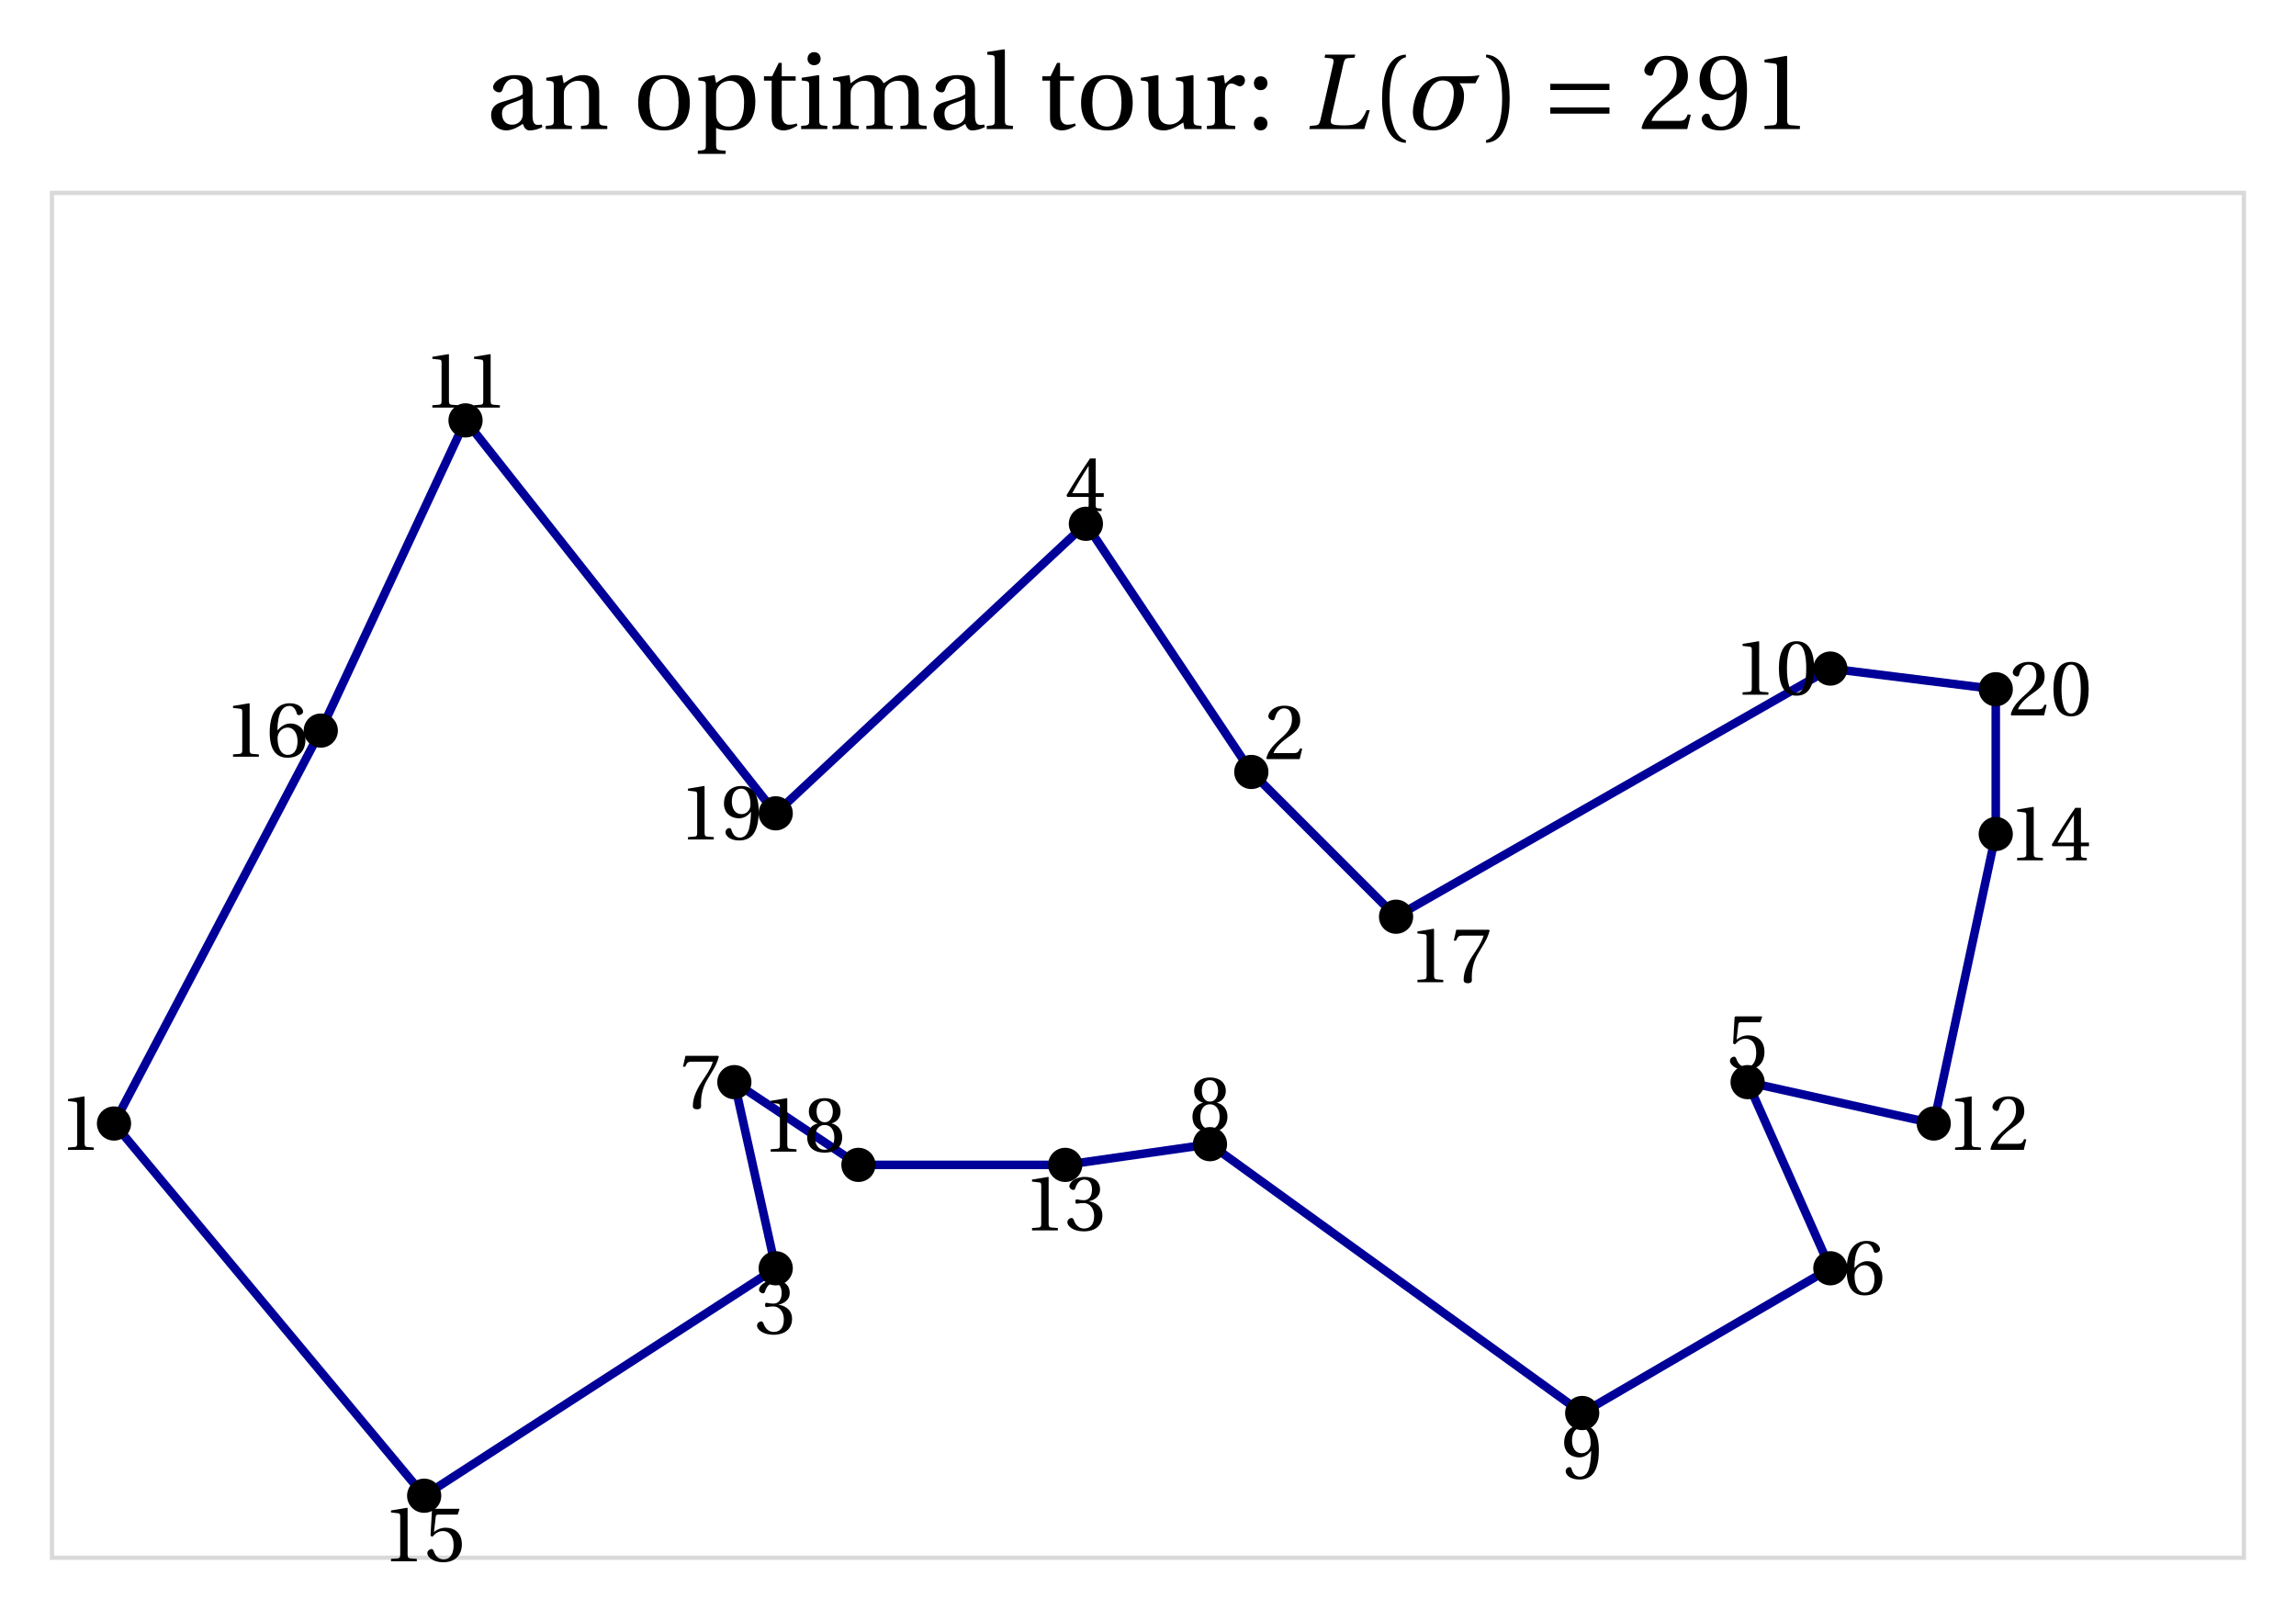
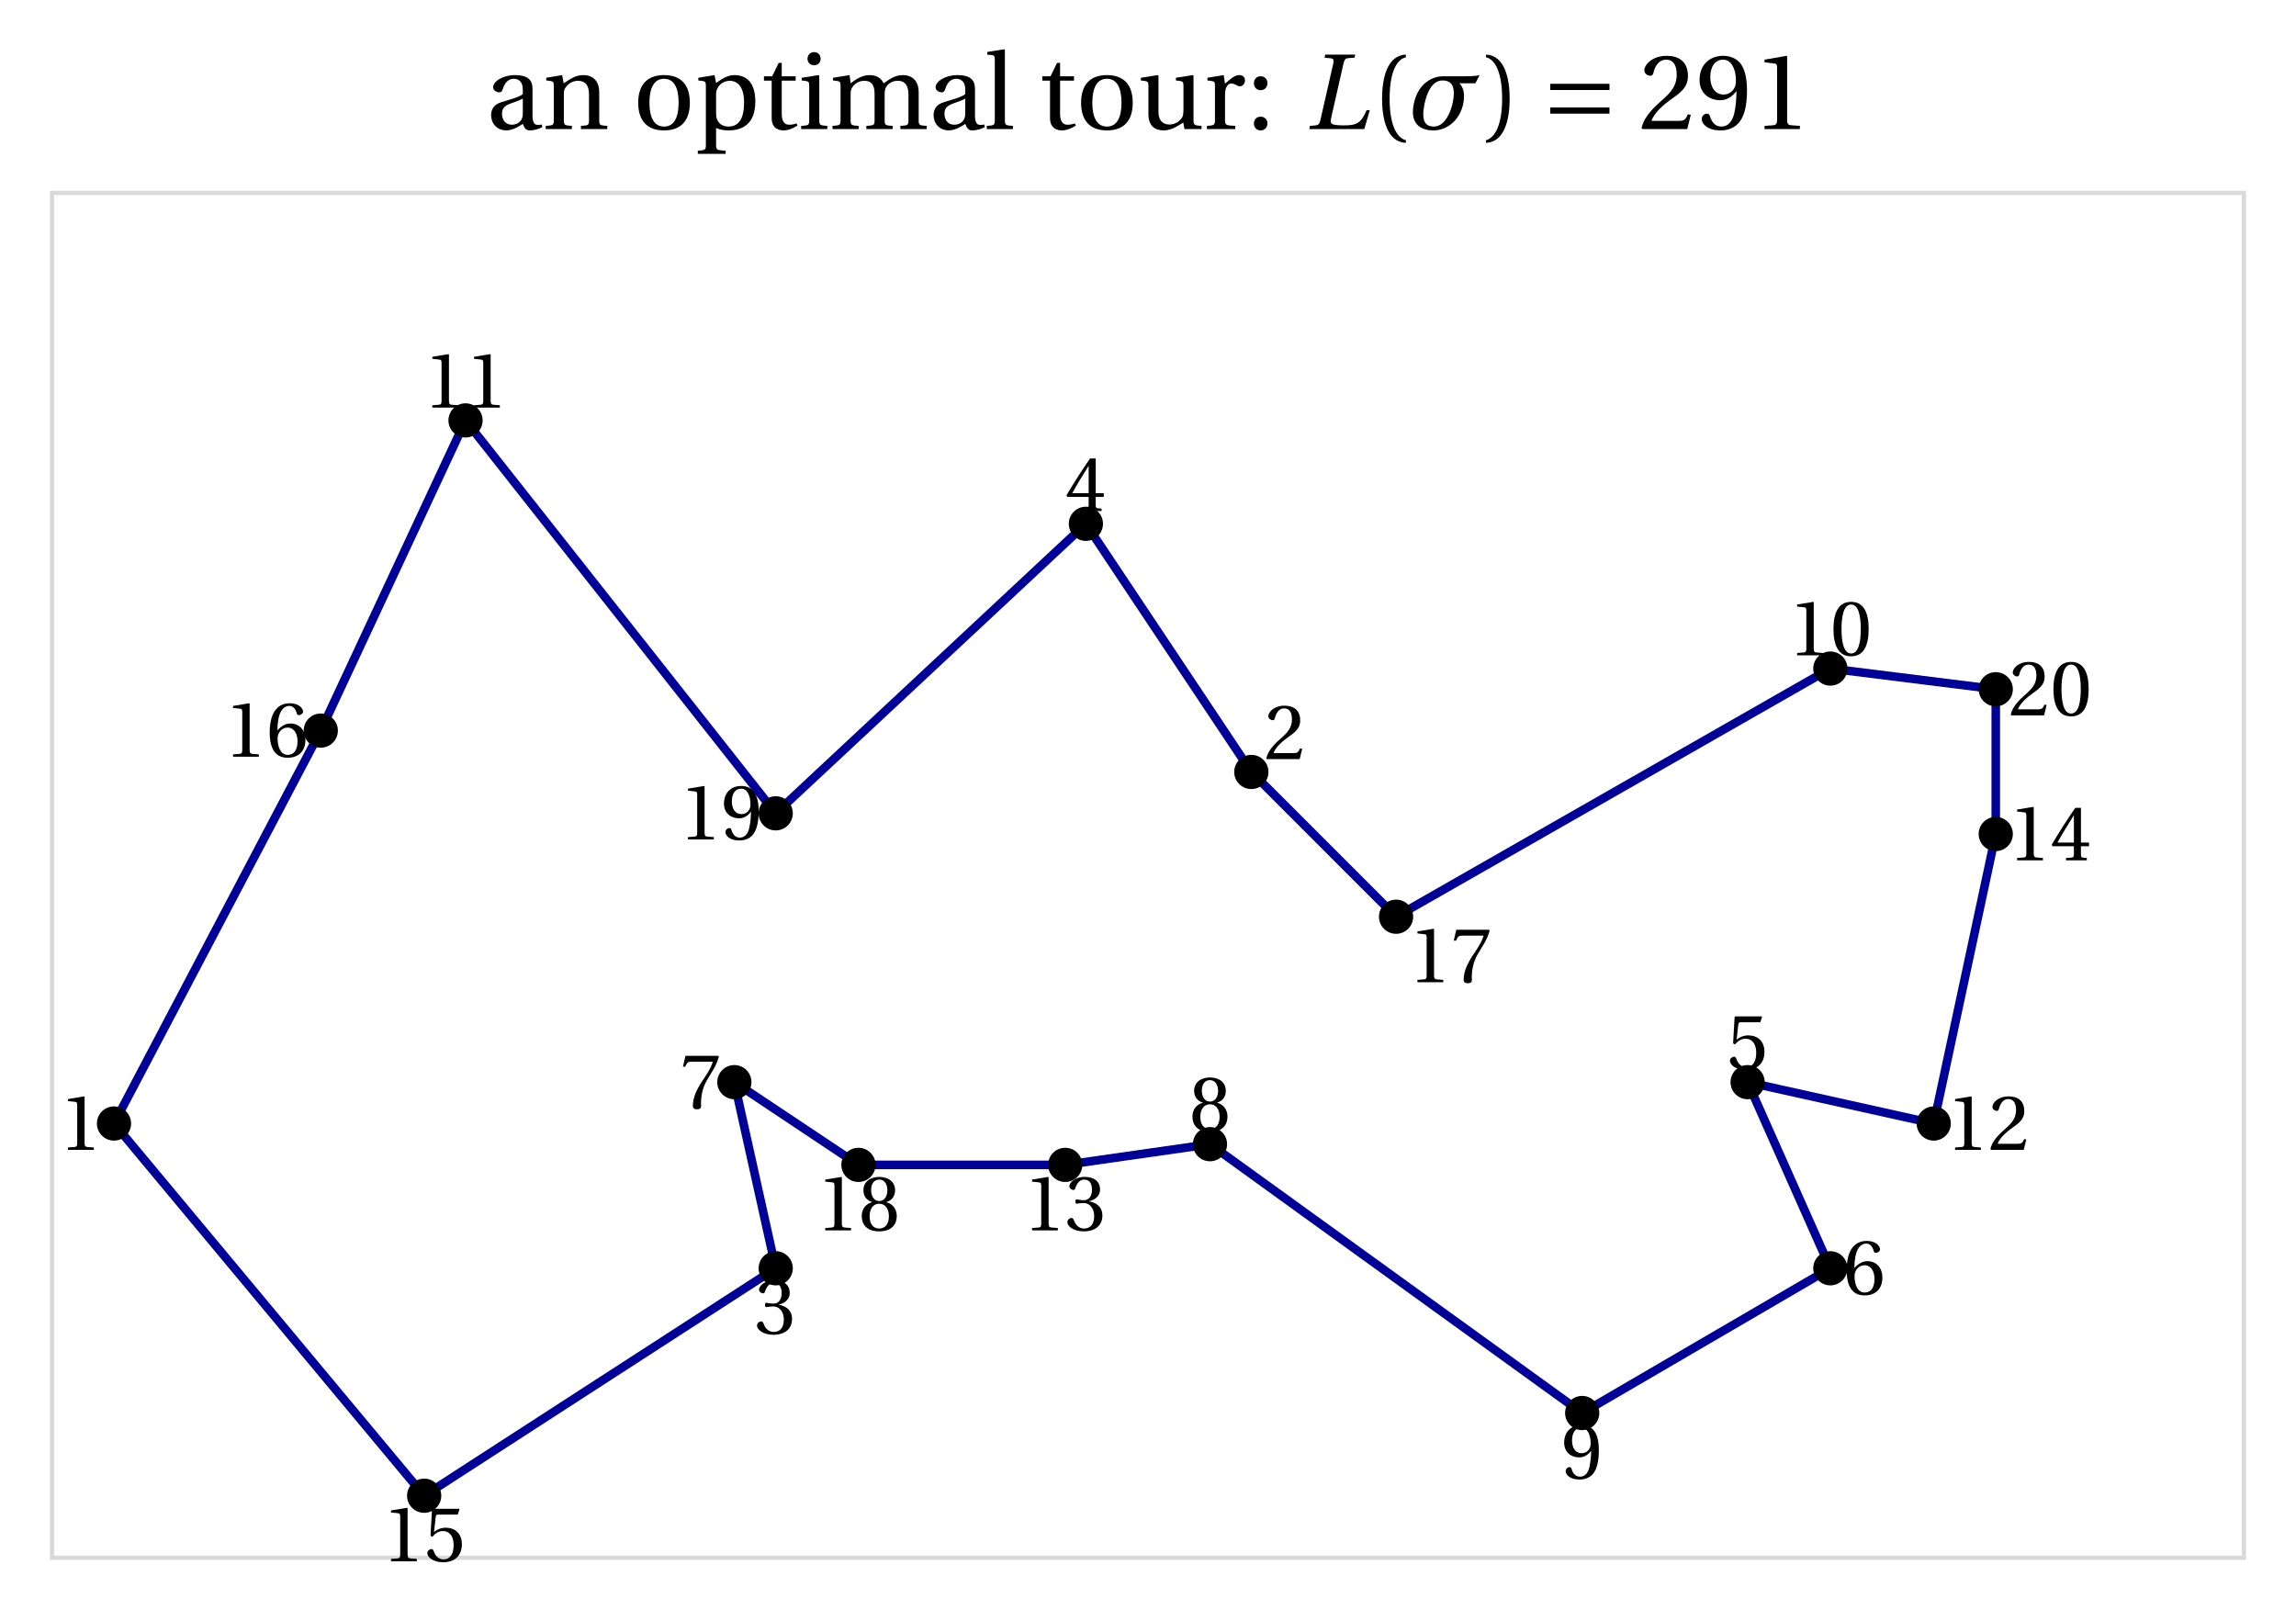
<svg xmlns="http://www.w3.org/2000/svg" xmlns:xlink="http://www.w3.org/1999/xlink" width="214pt" height="150pt" viewBox="0 0 214 150">
  <defs>
    <g>
      <g id="glyph-0-0">
        <path d="M 3.203 0 L 3.203 -0.219 L 2.594 -0.266 C 2.438 -0.281 2.344 -0.344 2.344 -0.625 L 2.344 -4.938 L 2.312 -4.984 L 0.797 -4.734 L 0.797 -4.547 L 1.484 -4.469 C 1.609 -4.453 1.656 -4.391 1.656 -4.172 L 1.656 -0.625 C 1.656 -0.484 1.641 -0.391 1.594 -0.344 C 1.547 -0.297 1.5 -0.266 1.422 -0.266 L 0.797 -0.219 L 0.797 0 Z M 3.203 0 " />
      </g>
      <g id="glyph-0-1">
        <path d="M 3.547 -0.969 L 3.344 -1 C 3.188 -0.609 3.047 -0.562 2.75 -0.562 L 0.875 -0.562 C 1 -0.938 1.422 -1.453 2.109 -1.953 C 2.812 -2.469 3.359 -2.797 3.359 -3.609 C 3.359 -4.625 2.688 -4.984 1.906 -4.984 C 0.906 -4.984 0.391 -4.375 0.391 -4 C 0.391 -3.75 0.672 -3.625 0.797 -3.625 C 0.922 -3.625 0.969 -3.703 1 -3.828 C 1.125 -4.328 1.406 -4.734 1.859 -4.734 C 2.422 -4.734 2.594 -4.25 2.594 -3.719 C 2.594 -2.938 2.188 -2.484 1.547 -1.922 C 0.656 -1.141 0.344 -0.641 0.203 -0.078 L 0.266 0 L 3.312 0 Z M 3.547 -0.969 " />
      </g>
      <g id="glyph-0-2">
        <path d="M 0.953 -2.688 C 0.953 -2.562 0.984 -2.484 1.078 -2.484 C 1.172 -2.484 1.375 -2.547 1.719 -2.547 C 2.344 -2.547 2.703 -1.984 2.703 -1.344 C 2.703 -0.469 2.266 -0.172 1.75 -0.172 C 1.266 -0.172 0.953 -0.531 0.812 -0.953 C 0.766 -1.078 0.688 -1.156 0.594 -1.156 C 0.453 -1.156 0.203 -1.016 0.203 -0.75 C 0.203 -0.438 0.703 0.094 1.734 0.094 C 2.797 0.094 3.469 -0.453 3.469 -1.391 C 3.469 -2.359 2.625 -2.656 2.219 -2.703 L 2.219 -2.719 C 2.609 -2.797 3.25 -3.078 3.25 -3.812 C 3.25 -4.625 2.609 -4.984 1.828 -4.984 C 0.859 -4.984 0.391 -4.422 0.391 -4.109 C 0.391 -3.891 0.641 -3.766 0.75 -3.766 C 0.844 -3.766 0.906 -3.812 0.938 -3.906 C 1.094 -4.406 1.375 -4.734 1.781 -4.734 C 2.359 -4.734 2.5 -4.219 2.5 -3.797 C 2.5 -3.359 2.344 -2.812 1.719 -2.812 C 1.375 -2.812 1.172 -2.891 1.078 -2.891 C 0.984 -2.891 0.953 -2.812 0.953 -2.688 Z M 0.953 -2.688 " />
      </g>
      <g id="glyph-0-3">
        <path d="M 2.203 -1.312 L 2.203 -0.562 C 2.203 -0.312 2.125 -0.266 1.938 -0.25 L 1.469 -0.219 L 1.469 0 L 3.406 0 L 3.406 -0.219 L 3.078 -0.25 C 2.906 -0.266 2.859 -0.312 2.859 -0.562 L 2.859 -1.312 L 3.609 -1.312 L 3.609 -1.656 L 2.859 -1.656 L 2.859 -4.891 L 2.328 -4.891 C 1.641 -3.891 0.812 -2.609 0.141 -1.469 L 0.203 -1.312 Z M 0.672 -1.656 C 1.109 -2.453 1.625 -3.297 2.188 -4.188 L 2.203 -4.188 L 2.203 -1.656 Z M 0.672 -1.656 " />
      </g>
      <g id="glyph-0-4">
        <path d="M 3.125 -4.344 L 3.297 -4.844 L 3.266 -4.891 L 0.812 -4.891 L 0.734 -4.828 L 0.594 -2.375 L 0.766 -2.281 C 1.078 -2.641 1.375 -2.812 1.766 -2.812 C 2.25 -2.812 2.75 -2.469 2.75 -1.5 C 2.75 -0.734 2.453 -0.172 1.812 -0.172 C 1.297 -0.172 1.031 -0.547 0.891 -0.953 C 0.844 -1.062 0.781 -1.141 0.688 -1.141 C 0.531 -1.141 0.297 -0.984 0.297 -0.75 C 0.297 -0.406 0.812 0.094 1.766 0.094 C 2.969 0.094 3.516 -0.641 3.516 -1.578 C 3.516 -2.594 2.875 -3.125 2 -3.125 C 1.594 -3.125 1.172 -2.953 0.938 -2.734 L 0.922 -2.75 L 1.078 -4.125 C 1.109 -4.312 1.156 -4.344 1.297 -4.344 Z M 3.125 -4.344 " />
      </g>
      <g id="glyph-0-5">
        <path d="M 2 0.094 C 3.078 0.094 3.656 -0.578 3.656 -1.562 C 3.656 -2.562 3.016 -3.109 2.25 -3.094 C 1.703 -3.109 1.266 -2.703 1.062 -2.469 L 1.047 -2.469 C 1.062 -4.078 1.516 -4.734 2.172 -4.734 C 2.516 -4.734 2.75 -4.438 2.859 -4.016 C 2.875 -3.938 2.938 -3.875 3.047 -3.875 C 3.203 -3.875 3.438 -4 3.438 -4.203 C 3.438 -4.484 3.078 -4.984 2.203 -4.984 C 1.625 -4.984 1.203 -4.766 0.906 -4.406 C 0.578 -4.031 0.328 -3.328 0.328 -2.266 C 0.328 -0.688 0.891 0.094 2 0.094 Z M 2.016 -2.719 C 2.469 -2.719 2.922 -2.297 2.922 -1.453 C 2.922 -0.688 2.625 -0.172 2.016 -0.172 C 1.375 -0.172 1.062 -0.844 1.062 -1.734 C 1.062 -2.172 1.391 -2.719 2.016 -2.719 Z M 2.016 -2.719 " />
      </g>
      <g id="glyph-0-6">
        <path d="M 0.531 -4.891 L 0.297 -3.875 L 0.5 -3.875 L 0.578 -4.016 C 0.672 -4.234 0.766 -4.344 1.094 -4.344 L 3.078 -4.344 C 3 -4.078 2.859 -3.656 2.266 -2.797 C 1.641 -1.891 1.219 -1.078 1.219 -0.219 C 1.219 0.031 1.391 0.094 1.625 0.094 C 1.828 0.094 1.984 0.016 1.984 -0.188 C 1.938 -1.156 2.141 -1.938 2.531 -2.609 C 3 -3.438 3.391 -3.891 3.641 -4.812 L 3.578 -4.891 Z M 0.531 -4.891 " />
      </g>
      <g id="glyph-0-7">
        <path d="M 1.938 -2.484 C 2.531 -2.484 2.844 -1.984 2.844 -1.312 C 2.844 -0.672 2.562 -0.172 1.938 -0.172 C 1.328 -0.172 1.047 -0.672 1.047 -1.312 C 1.047 -1.984 1.359 -2.484 1.938 -2.484 Z M 1.938 0.094 C 3.125 0.094 3.578 -0.594 3.578 -1.328 C 3.578 -2.078 3.109 -2.5 2.609 -2.625 L 2.609 -2.641 C 3.062 -2.766 3.422 -3.141 3.422 -3.734 C 3.422 -4.531 2.797 -4.984 1.938 -4.984 C 1.109 -4.984 0.469 -4.531 0.469 -3.734 C 0.469 -3.141 0.828 -2.766 1.281 -2.641 L 1.281 -2.625 C 0.781 -2.5 0.312 -2.078 0.312 -1.328 C 0.312 -0.594 0.75 0.094 1.938 0.094 Z M 1.938 -2.734 C 1.422 -2.734 1.188 -3.25 1.188 -3.75 C 1.188 -4.312 1.438 -4.734 1.938 -4.734 C 2.438 -4.734 2.688 -4.312 2.703 -3.75 C 2.703 -3.25 2.484 -2.734 1.938 -2.734 Z M 1.938 -2.734 " />
      </g>
      <g id="glyph-0-8">
        <path d="M 1.672 -1.969 C 2.125 -1.969 2.516 -2.219 2.766 -2.578 L 2.781 -2.578 C 2.781 -2.125 2.734 -1.531 2.609 -1.016 C 2.484 -0.531 2.219 -0.172 1.75 -0.172 C 1.25 -0.172 1.062 -0.562 0.953 -0.906 C 0.938 -1 0.875 -1.062 0.75 -1.062 C 0.609 -1.062 0.406 -0.906 0.406 -0.688 C 0.406 -0.359 0.797 0.094 1.688 0.094 C 2.281 0.094 2.734 -0.125 3.016 -0.516 C 3.312 -0.938 3.5 -1.578 3.5 -2.641 C 3.5 -3.547 3.312 -4.141 3.031 -4.484 C 2.75 -4.828 2.344 -4.984 1.875 -4.984 C 0.938 -4.984 0.266 -4.359 0.266 -3.344 C 0.266 -2.438 0.922 -1.969 1.672 -1.969 Z M 1.891 -2.359 C 1.328 -2.359 1 -2.844 1 -3.547 C 1 -4.234 1.297 -4.734 1.875 -4.734 C 2.453 -4.734 2.734 -4.031 2.734 -3.312 C 2.734 -3.188 2.734 -3.047 2.688 -2.938 C 2.578 -2.594 2.281 -2.359 1.891 -2.359 Z M 1.891 -2.359 " />
      </g>
      <g id="glyph-0-9">
        <path d="M 1.938 -4.734 C 2.641 -4.734 2.844 -3.641 2.844 -2.453 C 2.844 -1.25 2.641 -0.172 1.938 -0.172 C 1.25 -0.172 1.047 -1.25 1.047 -2.453 C 1.047 -3.641 1.25 -4.734 1.938 -4.734 Z M 1.938 -4.984 C 0.734 -4.984 0.297 -3.906 0.297 -2.453 C 0.297 -0.984 0.734 0.094 1.938 0.094 C 3.156 0.094 3.578 -0.984 3.578 -2.453 C 3.578 -3.906 3.156 -4.984 1.938 -4.984 Z M 1.938 -4.984 " />
      </g>
      <g id="glyph-1-0">
        <path d="M 3.438 -1.438 C 3.438 -0.625 2.812 -0.406 2.422 -0.406 C 1.812 -0.406 1.5 -0.859 1.5 -1.438 C 1.5 -1.922 1.719 -2.156 2.281 -2.375 C 2.688 -2.516 3.219 -2.703 3.438 -2.844 Z M 4.344 -3.703 C 4.344 -4.281 4.219 -5.031 2.703 -5.031 C 1.562 -5.031 0.672 -4.438 0.672 -3.891 C 0.672 -3.578 1.047 -3.422 1.234 -3.422 C 1.438 -3.422 1.5 -3.531 1.562 -3.703 C 1.781 -4.438 2.188 -4.688 2.594 -4.688 C 2.984 -4.688 3.438 -4.484 3.438 -3.688 L 3.438 -3.266 C 3.188 -3 2.219 -2.75 1.422 -2.5 C 0.703 -2.281 0.484 -1.781 0.484 -1.297 C 0.484 -0.547 1 0.125 1.938 0.125 C 2.562 0.094 3.109 -0.266 3.438 -0.484 C 3.578 -0.109 3.734 0.125 4.078 0.125 C 4.453 0.125 4.891 0.016 5.266 -0.188 L 5.203 -0.422 C 5.062 -0.391 4.844 -0.375 4.688 -0.406 C 4.516 -0.453 4.344 -0.641 4.344 -1.281 Z M 4.344 -3.703 " />
      </g>
      <g id="glyph-1-1">
        <path d="M 5.312 -3.438 C 5.312 -4.453 4.75 -5.031 3.828 -5.031 C 3.094 -5.031 2.625 -4.672 2 -4.266 L 1.859 -5.031 L 0.375 -4.781 L 0.375 -4.531 L 0.75 -4.484 C 1.016 -4.438 1.078 -4.391 1.078 -4.031 L 1.078 -0.875 C 1.078 -0.359 1.047 -0.344 0.328 -0.297 L 0.328 0 L 2.766 0 L 2.766 -0.297 C 2.062 -0.344 2.016 -0.359 2.016 -0.875 L 2.016 -3.219 C 2.016 -3.469 2.031 -3.609 2.109 -3.766 C 2.328 -4.156 2.781 -4.5 3.312 -4.5 C 4 -4.5 4.359 -4.109 4.359 -3.234 L 4.359 -0.875 C 4.359 -0.359 4.328 -0.344 3.609 -0.297 L 3.609 0 L 6.062 0 L 6.062 -0.297 C 5.344 -0.344 5.312 -0.359 5.312 -0.875 Z M 5.312 -3.438 " />
      </g>
      <g id="glyph-1-2">
        <path d="M 2.891 -5.031 C 1.281 -5.031 0.484 -4.078 0.484 -2.453 C 0.484 -0.828 1.281 0.125 2.891 0.125 C 4.516 0.125 5.297 -0.828 5.297 -2.453 C 5.297 -4.078 4.516 -5.031 2.891 -5.031 Z M 1.531 -2.453 C 1.531 -3.844 1.969 -4.688 2.891 -4.688 C 3.828 -4.688 4.25 -3.844 4.25 -2.453 C 4.25 -1.078 3.828 -0.234 2.891 -0.234 C 1.969 -0.234 1.531 -1.078 1.531 -2.453 Z M 1.531 -2.453 " />
      </g>
      <g id="glyph-1-3">
        <path d="M 1.953 -3.219 C 1.953 -3.469 1.984 -3.609 2.078 -3.797 C 2.312 -4.25 2.734 -4.5 3.266 -4.5 C 3.672 -4.5 4.562 -4.234 4.562 -2.5 C 4.562 -1.031 4.109 -0.234 3.094 -0.234 C 2.578 -0.234 2.172 -0.5 2.016 -0.969 C 1.953 -1.141 1.953 -1.344 1.953 -1.578 Z M 0.297 -4.781 L 0.297 -4.531 L 0.688 -4.484 C 0.938 -4.438 1 -4.391 1 -4.031 L 1 1.438 C 1 1.953 0.953 1.969 0.25 2.016 L 0.25 2.312 L 2.844 2.312 L 2.844 2.016 C 2 1.969 1.953 1.953 1.953 1.438 L 1.953 -0.109 C 2.156 0.016 2.625 0.125 3.094 0.125 C 4.438 0.125 5.609 -0.5 5.609 -2.562 C 5.609 -3.281 5.484 -5.031 3.656 -5.031 C 2.922 -5.031 2.344 -4.547 1.953 -4.297 L 1.812 -5.031 Z M 0.297 -4.781 " />
      </g>
      <g id="glyph-1-4">
        <path d="M 3.266 -4.516 L 3.266 -4.922 L 1.969 -4.922 L 1.969 -6.172 L 1.688 -6.172 L 1.078 -4.922 L 0.312 -4.922 L 0.312 -4.516 L 1.031 -4.516 L 1.031 -1.016 C 1.031 0 1.797 0.125 2.141 0.125 C 2.656 0.125 3.141 -0.141 3.438 -0.328 L 3.344 -0.531 C 3.109 -0.438 2.891 -0.406 2.641 -0.406 C 2.297 -0.406 1.969 -0.641 1.969 -1.406 L 1.969 -4.516 Z M 3.266 -4.516 " />
      </g>
      <g id="glyph-1-5">
        <path d="M 0.375 -4.781 L 0.375 -4.531 L 0.75 -4.484 C 1.016 -4.438 1.078 -4.391 1.078 -4.031 L 1.078 -0.875 C 1.078 -0.359 1.047 -0.344 0.328 -0.297 L 0.328 0 L 2.766 0 L 2.766 -0.297 C 2.062 -0.344 2.016 -0.359 2.016 -0.875 L 2.016 -4.969 L 1.953 -5.031 Z M 1.531 -7.172 C 1.172 -7.172 0.922 -6.906 0.922 -6.547 C 0.922 -6.203 1.172 -5.953 1.531 -5.953 C 1.906 -5.953 2.141 -6.203 2.141 -6.547 C 2.141 -6.906 1.906 -7.172 1.531 -7.172 Z M 1.531 -7.172 " />
      </g>
      <g id="glyph-1-6">
        <path d="M 0.375 -4.781 L 0.375 -4.531 L 0.75 -4.484 C 1.016 -4.438 1.078 -4.391 1.078 -4.031 L 1.078 -0.875 C 1.078 -0.359 1.047 -0.344 0.328 -0.297 L 0.328 0 L 2.766 0 L 2.766 -0.297 C 2.062 -0.344 2.016 -0.359 2.016 -0.875 L 2.016 -3.219 C 2.016 -3.469 2.031 -3.609 2.094 -3.75 C 2.281 -4.156 2.734 -4.5 3.281 -4.5 C 4.141 -4.5 4.25 -3.859 4.25 -3.234 L 4.25 -0.875 C 4.25 -0.359 4.219 -0.344 3.484 -0.297 L 3.484 0 L 5.938 0 L 5.938 -0.297 C 5.219 -0.344 5.188 -0.359 5.188 -0.875 L 5.188 -3.219 C 5.188 -3.469 5.203 -3.609 5.25 -3.766 C 5.406 -4.172 5.844 -4.5 6.406 -4.5 C 7.031 -4.516 7.406 -4.109 7.406 -3.234 L 7.406 -0.875 C 7.406 -0.359 7.391 -0.344 6.656 -0.297 L 6.656 0 L 9.109 0 L 9.109 -0.297 C 8.391 -0.344 8.359 -0.359 8.359 -0.875 L 8.359 -3.438 C 8.359 -4.453 7.812 -5.031 6.859 -5.031 C 6.031 -5.031 5.453 -4.484 5.094 -4.266 C 4.859 -4.734 4.469 -5.031 3.766 -5.031 C 3 -5.031 2.375 -4.531 2.016 -4.266 L 1.922 -5.031 Z M 0.375 -4.781 " />
      </g>
      <g id="glyph-1-7">
        <path d="M 1.891 -7.391 L 1.828 -7.438 L 0.25 -7.188 L 0.25 -6.938 L 0.625 -6.906 C 0.891 -6.875 0.953 -6.828 0.953 -6.438 L 0.953 -0.875 C 0.953 -0.359 0.922 -0.344 0.203 -0.297 L 0.203 0 L 2.641 0 L 2.641 -0.297 C 1.938 -0.344 1.891 -0.359 1.891 -0.875 Z M 1.891 -7.391 " />
      </g>
      <g id="glyph-1-8">
        <path d="M 5.922 0 L 5.922 -0.297 C 5.234 -0.344 5.172 -0.359 5.172 -0.875 L 5.172 -4.969 L 5.109 -5.031 L 3.531 -4.781 L 3.531 -4.531 L 3.906 -4.484 C 4.172 -4.438 4.234 -4.391 4.234 -4.031 L 4.234 -1.781 C 4.234 -1.5 4.203 -1.281 4.156 -1.172 C 3.922 -0.719 3.438 -0.422 2.922 -0.422 C 2.344 -0.422 1.906 -0.781 1.906 -1.562 L 1.906 -4.969 L 1.828 -5.031 L 0.266 -4.781 L 0.266 -4.531 L 0.641 -4.484 C 0.906 -4.438 0.969 -4.391 0.969 -4.031 L 0.969 -1.391 C 0.969 -0.234 1.641 0.125 2.391 0.125 C 3.234 0.125 3.938 -0.469 4.219 -0.609 L 4.328 0 Z M 5.922 0 " />
      </g>
      <g id="glyph-1-9">
        <path d="M 1.891 -5.031 L 0.375 -4.781 L 0.375 -4.531 L 0.75 -4.484 C 1.016 -4.438 1.078 -4.391 1.078 -4.031 L 1.078 -0.875 C 1.078 -0.359 1.016 -0.344 0.328 -0.297 L 0.328 0 L 2.969 0 L 2.969 -0.297 C 2.078 -0.344 2.016 -0.359 2.016 -0.875 L 2.016 -3.219 C 2.016 -4 2.359 -4.25 2.594 -4.25 C 2.75 -4.25 2.922 -4.188 3.203 -4.031 C 3.281 -4 3.359 -3.984 3.406 -3.984 C 3.656 -3.984 3.875 -4.234 3.875 -4.547 C 3.875 -4.766 3.734 -5.031 3.344 -5.031 C 2.984 -5.031 2.672 -4.812 2.016 -4.234 Z M 1.891 -5.031 " />
      </g>
      <g id="glyph-1-10">
        <path d="M 1.328 0.125 C 1.719 0.125 1.953 -0.156 1.969 -0.516 C 1.969 -0.875 1.719 -1.156 1.328 -1.156 C 0.953 -1.156 0.703 -0.875 0.703 -0.516 C 0.703 -0.156 0.953 0.125 1.328 0.125 Z M 1.328 -3.625 C 1.719 -3.625 1.953 -3.906 1.969 -4.266 C 1.969 -4.641 1.719 -4.922 1.328 -4.922 C 0.953 -4.922 0.703 -4.641 0.703 -4.266 C 0.703 -3.906 0.953 -3.625 1.328 -3.625 Z M 1.328 -3.625 " />
      </g>
      <g id="glyph-1-11">
        <path d="M 1.75 -2.828 C 1.75 -5.703 2.625 -6.562 3.266 -6.688 L 3.266 -6.938 C 1.5 -6.875 1.047 -4.688 1.047 -2.828 C 1.047 -0.969 1.5 1.219 3.266 1.281 L 3.266 1.031 C 2.672 0.906 1.75 0.062 1.75 -2.828 Z M 1.75 -2.828 " />
      </g>
      <g id="glyph-1-12">
        <path d="M 1.75 -2.828 C 1.75 0.062 0.828 0.906 0.25 1.031 L 0.25 1.281 C 2 1.219 2.453 -0.969 2.453 -2.828 C 2.453 -4.688 2 -6.875 0.25 -6.938 L 0.25 -6.688 C 0.875 -6.562 1.75 -5.703 1.75 -2.828 Z M 1.75 -2.828 " />
      </g>
      <g id="glyph-1-13">
        <path d="M 4.859 -1.328 L 4.578 -1.375 C 4.375 -0.828 4.172 -0.766 3.766 -0.766 L 1.203 -0.766 C 1.359 -1.281 1.953 -2 2.891 -2.672 C 3.859 -3.375 4.594 -3.828 4.594 -4.953 C 4.594 -6.344 3.672 -6.828 2.625 -6.828 C 1.25 -6.828 0.531 -5.984 0.531 -5.469 C 0.531 -5.125 0.906 -4.969 1.078 -4.969 C 1.266 -4.969 1.328 -5.062 1.375 -5.234 C 1.531 -5.922 1.922 -6.469 2.547 -6.469 C 3.328 -6.469 3.547 -5.812 3.547 -5.078 C 3.547 -4.016 3 -3.406 2.125 -2.641 C 0.891 -1.562 0.469 -0.875 0.266 -0.094 L 0.375 0 L 4.531 0 Z M 4.859 -1.328 " />
      </g>
      <g id="glyph-1-14">
        <path d="M 2.297 -2.688 C 2.922 -2.688 3.438 -3.047 3.781 -3.531 L 3.797 -3.531 C 3.797 -2.906 3.75 -2.094 3.578 -1.391 C 3.391 -0.734 3.047 -0.234 2.391 -0.234 C 1.719 -0.234 1.469 -0.766 1.312 -1.234 C 1.281 -1.359 1.203 -1.438 1.031 -1.438 C 0.844 -1.438 0.562 -1.25 0.562 -0.938 C 0.562 -0.484 1.094 0.125 2.312 0.125 C 3.125 0.125 3.734 -0.188 4.125 -0.719 C 4.531 -1.281 4.781 -2.172 4.781 -3.625 C 4.781 -4.859 4.531 -5.672 4.141 -6.156 C 3.766 -6.594 3.203 -6.828 2.562 -6.828 C 1.281 -6.828 0.359 -5.969 0.359 -4.578 C 0.359 -3.328 1.266 -2.688 2.297 -2.688 Z M 2.594 -3.219 C 1.812 -3.219 1.359 -3.906 1.359 -4.859 C 1.359 -5.781 1.781 -6.469 2.562 -6.469 C 3.359 -6.469 3.75 -5.516 3.75 -4.547 C 3.75 -4.375 3.734 -4.172 3.688 -4.016 C 3.516 -3.547 3.125 -3.219 2.594 -3.219 Z M 2.594 -3.219 " />
      </g>
      <g id="glyph-1-15">
        <path d="M 4.391 0 L 4.391 -0.297 L 3.547 -0.359 C 3.328 -0.375 3.203 -0.469 3.203 -0.859 L 3.203 -6.766 L 3.156 -6.828 L 1.094 -6.469 L 1.094 -6.219 L 2.031 -6.109 C 2.203 -6.094 2.266 -6.016 2.266 -5.719 L 2.266 -0.859 C 2.266 -0.656 2.234 -0.547 2.172 -0.469 C 2.125 -0.406 2.047 -0.375 1.938 -0.359 L 1.094 -0.297 L 1.094 0 Z M 4.391 0 " />
      </g>
      <g id="glyph-2-0">
        <path d="M 5.531 0 L 6.047 -1.766 L 5.75 -1.766 C 5.234 -0.531 4.781 -0.344 3.656 -0.344 C 3.156 -0.344 2.656 -0.375 2.531 -0.484 C 2.375 -0.609 2.375 -0.75 2.484 -1.219 L 3.594 -6.109 C 3.672 -6.438 3.766 -6.594 4.016 -6.609 L 4.625 -6.656 L 4.688 -6.938 L 1.891 -6.938 L 1.828 -6.656 L 2.422 -6.594 C 2.641 -6.578 2.719 -6.438 2.641 -6.109 L 1.438 -0.828 C 1.359 -0.484 1.25 -0.375 1.016 -0.344 L 0.469 -0.297 L 0.406 0 Z M 5.531 0 " />
      </g>
      <g id="glyph-3-0">
        <path d="M 0.5 -2.391 C 0.438 -2.109 0.406 -1.828 0.406 -1.609 C 0.406 -0.328 1.281 0.125 2.328 0.125 C 3.859 0.125 5.172 -1.25 5.172 -3.109 C 5.172 -3.594 5.016 -3.969 4.75 -4.266 L 6.234 -4.266 L 6.625 -5.031 C 6.344 -4.953 5.844 -4.922 5.391 -4.922 L 3.203 -4.922 C 2.375 -4.922 0.938 -4.406 0.5 -2.391 Z M 1.5 -2.391 C 1.766 -3.609 2.297 -4.531 3.172 -4.531 C 3.859 -4.531 4.219 -4.172 4.219 -3.375 C 4.219 -2.125 3.547 -0.234 2.375 -0.234 C 1.719 -0.234 1.375 -0.547 1.375 -1.391 C 1.375 -1.672 1.422 -2 1.5 -2.391 Z M 1.5 -2.391 " />
      </g>
      <g id="glyph-4-0">
        <path d="M 6.375 -1.438 L 6.375 -2.016 L 0.859 -2.016 L 0.859 -1.438 Z M 6.375 -3.641 L 6.375 -4.219 L 0.859 -4.219 L 0.859 -3.641 Z M 6.375 -3.641 " />
      </g>
    </g>
  </defs>
  <path fill="none" stroke-width="0.399" stroke-linecap="butt" stroke-linejoin="miter" stroke="rgb(84.999%, 84.999%, 84.999%)" stroke-opacity="1" stroke-miterlimit="10" d="M -5.781 -5.78 L -5.781 121.427 L 198.52 121.427 L 198.52 -5.78 Z M -5.781 -5.78 " transform="matrix(1, 0, 0, -1, 10.625, 139.407)" />
  <path fill="none" stroke-width="0.797" stroke-linecap="butt" stroke-linejoin="miter" stroke="rgb(0%, 0%, 59.999%)" stroke-opacity="1" stroke-miterlimit="10" d="M 0 34.692 L 19.273 71.313 " transform="matrix(1, 0, 0, -1, 10.625, 139.407)" />
  <path fill="none" stroke-width="0.797" stroke-linecap="butt" stroke-linejoin="miter" stroke="rgb(0%, 0%, 59.999%)" stroke-opacity="1" stroke-miterlimit="10" d="M 19.273 71.313 L 32.766 100.223 " transform="matrix(1, 0, 0, -1, 10.625, 139.407)" />
  <path fill="none" stroke-width="0.797" stroke-linecap="butt" stroke-linejoin="miter" stroke="rgb(0%, 0%, 59.999%)" stroke-opacity="1" stroke-miterlimit="10" d="M 32.766 100.223 L 61.676 63.602 " transform="matrix(1, 0, 0, -1, 10.625, 139.407)" />
  <path fill="none" stroke-width="0.797" stroke-linecap="butt" stroke-linejoin="miter" stroke="rgb(0%, 0%, 59.999%)" stroke-opacity="1" stroke-miterlimit="10" d="M 61.676 63.602 L 90.586 90.587 " transform="matrix(1, 0, 0, -1, 10.625, 139.407)" />
  <path fill="none" stroke-width="0.797" stroke-linecap="butt" stroke-linejoin="miter" stroke="rgb(0%, 0%, 59.999%)" stroke-opacity="1" stroke-miterlimit="10" d="M 90.586 90.587 L 106.008 67.458 " transform="matrix(1, 0, 0, -1, 10.625, 139.407)" />
  <path fill="none" stroke-width="0.797" stroke-linecap="butt" stroke-linejoin="miter" stroke="rgb(0%, 0%, 59.999%)" stroke-opacity="1" stroke-miterlimit="10" d="M 106.008 67.458 L 119.496 53.966 " transform="matrix(1, 0, 0, -1, 10.625, 139.407)" />
  <path fill="none" stroke-width="0.797" stroke-linecap="butt" stroke-linejoin="miter" stroke="rgb(0%, 0%, 59.999%)" stroke-opacity="1" stroke-miterlimit="10" d="M 119.496 53.966 L 159.973 77.094 " transform="matrix(1, 0, 0, -1, 10.625, 139.407)" />
  <path fill="none" stroke-width="0.797" stroke-linecap="butt" stroke-linejoin="miter" stroke="rgb(0%, 0%, 59.999%)" stroke-opacity="1" stroke-miterlimit="10" d="M 159.973 77.094 L 175.391 75.169 " transform="matrix(1, 0, 0, -1, 10.625, 139.407)" />
  <path fill="none" stroke-width="0.797" stroke-linecap="butt" stroke-linejoin="miter" stroke="rgb(0%, 0%, 59.999%)" stroke-opacity="1" stroke-miterlimit="10" d="M 175.391 75.169 L 175.391 61.677 " transform="matrix(1, 0, 0, -1, 10.625, 139.407)" />
  <path fill="none" stroke-width="0.797" stroke-linecap="butt" stroke-linejoin="miter" stroke="rgb(0%, 0%, 59.999%)" stroke-opacity="1" stroke-miterlimit="10" d="M 175.391 61.677 L 169.609 34.692 " transform="matrix(1, 0, 0, -1, 10.625, 139.407)" />
  <path fill="none" stroke-width="0.797" stroke-linecap="butt" stroke-linejoin="miter" stroke="rgb(0%, 0%, 59.999%)" stroke-opacity="1" stroke-miterlimit="10" d="M 169.609 34.692 L 152.262 38.548 " transform="matrix(1, 0, 0, -1, 10.625, 139.407)" />
  <path fill="none" stroke-width="0.797" stroke-linecap="butt" stroke-linejoin="miter" stroke="rgb(0%, 0%, 59.999%)" stroke-opacity="1" stroke-miterlimit="10" d="M 152.262 38.548 L 159.973 21.2 " transform="matrix(1, 0, 0, -1, 10.625, 139.407)" />
  <path fill="none" stroke-width="0.797" stroke-linecap="butt" stroke-linejoin="miter" stroke="rgb(0%, 0%, 59.999%)" stroke-opacity="1" stroke-miterlimit="10" d="M 159.973 21.2 L 136.844 7.708 " transform="matrix(1, 0, 0, -1, 10.625, 139.407)" />
  <path fill="none" stroke-width="0.797" stroke-linecap="butt" stroke-linejoin="miter" stroke="rgb(0%, 0%, 59.999%)" stroke-opacity="1" stroke-miterlimit="10" d="M 136.844 7.708 L 102.152 32.766 " transform="matrix(1, 0, 0, -1, 10.625, 139.407)" />
  <path fill="none" stroke-width="0.797" stroke-linecap="butt" stroke-linejoin="miter" stroke="rgb(0%, 0%, 59.999%)" stroke-opacity="1" stroke-miterlimit="10" d="M 102.152 32.766 L 88.66 30.837 " transform="matrix(1, 0, 0, -1, 10.625, 139.407)" />
  <path fill="none" stroke-width="0.797" stroke-linecap="butt" stroke-linejoin="miter" stroke="rgb(0%, 0%, 59.999%)" stroke-opacity="1" stroke-miterlimit="10" d="M 88.66 30.837 L 69.387 30.837 " transform="matrix(1, 0, 0, -1, 10.625, 139.407)" />
  <path fill="none" stroke-width="0.797" stroke-linecap="butt" stroke-linejoin="miter" stroke="rgb(0%, 0%, 59.999%)" stroke-opacity="1" stroke-miterlimit="10" d="M 69.387 30.837 L 57.82 38.548 " transform="matrix(1, 0, 0, -1, 10.625, 139.407)" />
  <path fill="none" stroke-width="0.797" stroke-linecap="butt" stroke-linejoin="miter" stroke="rgb(0%, 0%, 59.999%)" stroke-opacity="1" stroke-miterlimit="10" d="M 57.82 38.548 L 61.676 21.2 " transform="matrix(1, 0, 0, -1, 10.625, 139.407)" />
  <path fill="none" stroke-width="0.797" stroke-linecap="butt" stroke-linejoin="miter" stroke="rgb(0%, 0%, 59.999%)" stroke-opacity="1" stroke-miterlimit="10" d="M 61.676 21.2 L 28.91 0.001 " transform="matrix(1, 0, 0, -1, 10.625, 139.407)" />
  <path fill="none" stroke-width="0.797" stroke-linecap="butt" stroke-linejoin="miter" stroke="rgb(0%, 0%, 59.999%)" stroke-opacity="1" stroke-miterlimit="10" d="M 28.91 0.001 L 0 34.692 " transform="matrix(1, 0, 0, -1, 10.625, 139.407)" />
  <path fill-rule="nonzero" fill="rgb(0%, 0%, 0%)" fill-opacity="1" d="M 12.219 104.715 C 12.219 103.832 11.504 103.121 10.625 103.121 C 9.746 103.121 9.031 103.832 9.031 104.715 C 9.031 105.594 9.746 106.309 10.625 106.309 C 11.504 106.309 12.219 105.594 12.219 104.715 Z M 12.219 104.715 " />
  <g fill="rgb(0%, 0%, 0%)" fill-opacity="1">
    <use xlink:href="#glyph-0-0" x="5.54" y="107.169" />
  </g>
  <path fill-rule="nonzero" fill="rgb(0%, 0%, 0%)" fill-opacity="1" d="M 118.227 71.949 C 118.227 71.066 117.512 70.355 116.633 70.355 C 115.75 70.355 115.035 71.066 115.035 71.949 C 115.035 72.828 115.75 73.543 116.633 73.543 C 117.512 73.543 118.227 72.828 118.227 71.949 Z M 118.227 71.949 " />
  <g fill="rgb(0%, 0%, 0%)" fill-opacity="1">
    <use xlink:href="#glyph-0-1" x="117.825" y="70.754" />
  </g>
  <path fill-rule="nonzero" fill="rgb(0%, 0%, 0%)" fill-opacity="1" d="M 73.895 118.207 C 73.895 117.324 73.18 116.613 72.301 116.613 C 71.422 116.613 70.707 117.324 70.707 118.207 C 70.707 119.086 71.422 119.801 72.301 119.801 C 73.18 119.801 73.895 119.086 73.895 118.207 Z M 73.895 118.207 " />
  <g fill="rgb(0%, 0%, 0%)" fill-opacity="1">
    <use xlink:href="#glyph-0-2" x="70.355" y="124.311" />
  </g>
  <path fill-rule="nonzero" fill="rgb(0%, 0%, 0%)" fill-opacity="1" d="M 102.805 48.82 C 102.805 47.941 102.094 47.227 101.211 47.227 C 100.332 47.227 99.617 47.941 99.617 48.82 C 99.617 49.699 100.332 50.414 101.211 50.414 C 102.094 50.414 102.805 49.699 102.805 48.82 Z M 102.805 48.82 " />
  <g fill="rgb(0%, 0%, 0%)" fill-opacity="1">
    <use xlink:href="#glyph-0-3" x="99.266" y="47.625" />
  </g>
  <path fill-rule="nonzero" fill="rgb(0%, 0%, 0%)" fill-opacity="1" d="M 164.48 100.859 C 164.48 99.98 163.77 99.266 162.887 99.266 C 162.008 99.266 161.293 99.98 161.293 100.859 C 161.293 101.738 162.008 102.453 162.887 102.453 C 163.77 102.453 164.48 101.738 164.48 100.859 Z M 164.48 100.859 " />
  <g fill="rgb(0%, 0%, 0%)" fill-opacity="1">
    <use xlink:href="#glyph-0-4" x="160.941" y="99.624" />
  </g>
  <path fill-rule="nonzero" fill="rgb(0%, 0%, 0%)" fill-opacity="1" d="M 172.191 118.207 C 172.191 117.324 171.477 116.613 170.598 116.613 C 169.719 116.613 169.004 117.324 169.004 118.207 C 169.004 119.086 169.719 119.801 170.598 119.801 C 171.477 119.801 172.191 119.086 172.191 118.207 Z M 172.191 118.207 " />
  <g fill="rgb(0%, 0%, 0%)" fill-opacity="1">
    <use xlink:href="#glyph-0-5" x="171.791" y="120.641" />
  </g>
  <path fill-rule="nonzero" fill="rgb(0%, 0%, 0%)" fill-opacity="1" d="M 70.039 100.859 C 70.039 99.98 69.328 99.266 68.445 99.266 C 67.566 99.266 66.852 99.98 66.852 100.859 C 66.852 101.738 67.566 102.453 68.445 102.453 C 69.328 102.453 70.039 101.738 70.039 100.859 Z M 70.039 100.859 " />
  <g fill="rgb(0%, 0%, 0%)" fill-opacity="1">
    <use xlink:href="#glyph-0-6" x="63.36" y="103.295" />
  </g>
  <path fill-rule="nonzero" fill="rgb(0%, 0%, 0%)" fill-opacity="1" d="M 114.371 106.641 C 114.371 105.762 113.656 105.047 112.777 105.047 C 111.895 105.047 111.184 105.762 111.184 106.641 C 111.184 107.523 111.895 108.234 112.777 108.234 C 113.656 108.234 114.371 107.523 114.371 106.641 Z M 114.371 106.641 " />
  <g fill="rgb(0%, 0%, 0%)" fill-opacity="1">
    <use xlink:href="#glyph-0-7" x="110.83" y="105.406" />
  </g>
  <path fill-rule="nonzero" fill="rgb(0%, 0%, 0%)" fill-opacity="1" d="M 149.062 131.699 C 149.062 130.816 148.348 130.102 147.469 130.102 C 146.59 130.102 145.875 130.816 145.875 131.699 C 145.875 132.578 146.59 133.293 147.469 133.293 C 148.348 133.293 149.062 132.578 149.062 131.699 Z M 149.062 131.699 " />
  <g fill="rgb(0%, 0%, 0%)" fill-opacity="1">
    <use xlink:href="#glyph-0-8" x="145.522" y="137.802" />
  </g>
  <path fill-rule="nonzero" fill="rgb(0%, 0%, 0%)" fill-opacity="1" d="M 172.191 62.312 C 172.191 61.43 171.477 60.719 170.598 60.719 C 169.719 60.719 169.004 61.43 169.004 62.312 C 169.004 63.191 169.719 63.906 170.598 63.906 C 171.477 63.906 172.191 63.191 172.191 62.312 Z M 172.191 62.312 " />
  <g fill="rgb(0%, 0%, 0%)" fill-opacity="1">
-     <use xlink:href="#glyph-0-0" x="161.621" y="64.747" />
-     <use xlink:href="#glyph-0-9" x="165.507" y="64.747" />
+     <use xlink:href="#glyph-0-0" x="166.706" y="61.077" />
+     <use xlink:href="#glyph-0-9" x="170.592" y="61.077" />
  </g>
  <path fill-rule="nonzero" fill="rgb(0%, 0%, 0%)" fill-opacity="1" d="M 44.984 39.184 C 44.984 38.301 44.27 37.59 43.391 37.59 C 42.512 37.59 41.797 38.301 41.797 39.184 C 41.797 40.062 42.512 40.777 43.391 40.777 C 44.27 40.777 44.984 40.062 44.984 39.184 Z M 44.984 39.184 " />
  <g fill="rgb(0%, 0%, 0%)" fill-opacity="1">
    <use xlink:href="#glyph-0-0" x="39.5" y="37.989" />
    <use xlink:href="#glyph-0-0" x="43.386" y="37.989" />
  </g>
  <path fill-rule="nonzero" fill="rgb(0%, 0%, 0%)" fill-opacity="1" d="M 181.828 104.715 C 181.828 103.832 181.113 103.121 180.234 103.121 C 179.355 103.121 178.641 103.832 178.641 104.715 C 178.641 105.594 179.355 106.309 180.234 106.309 C 181.113 106.309 181.828 105.594 181.828 104.715 Z M 181.828 104.715 " />
  <g fill="rgb(0%, 0%, 0%)" fill-opacity="1">
    <use xlink:href="#glyph-0-0" x="181.428" y="107.169" />
    <use xlink:href="#glyph-0-1" x="185.314" y="107.169" />
  </g>
  <path fill-rule="nonzero" fill="rgb(0%, 0%, 0%)" fill-opacity="1" d="M 100.879 108.57 C 100.879 107.688 100.164 106.977 99.285 106.977 C 98.402 106.977 97.691 107.688 97.691 108.57 C 97.691 109.449 98.402 110.164 99.285 110.164 C 100.164 110.164 100.879 109.449 100.879 108.57 Z M 100.879 108.57 " />
  <g fill="rgb(0%, 0%, 0%)" fill-opacity="1">
    <use xlink:href="#glyph-0-0" x="95.394" y="114.674" />
    <use xlink:href="#glyph-0-2" x="99.28" y="114.674" />
  </g>
  <path fill-rule="nonzero" fill="rgb(0%, 0%, 0%)" fill-opacity="1" d="M 187.609 77.73 C 187.609 76.852 186.898 76.137 186.016 76.137 C 185.137 76.137 184.422 76.852 184.422 77.73 C 184.422 78.609 185.137 79.324 186.016 79.324 C 186.898 79.324 187.609 78.609 187.609 77.73 Z M 187.609 77.73 " />
  <g fill="rgb(0%, 0%, 0%)" fill-opacity="1">
    <use xlink:href="#glyph-0-0" x="187.21" y="80.186" />
    <use xlink:href="#glyph-0-3" x="191.096" y="80.186" />
  </g>
  <path fill-rule="nonzero" fill="rgb(0%, 0%, 0%)" fill-opacity="1" d="M 41.129 139.406 C 41.129 138.527 40.418 137.812 39.535 137.812 C 38.656 137.812 37.941 138.527 37.941 139.406 C 37.941 140.289 38.656 141 39.535 141 C 40.418 141 41.129 140.289 41.129 139.406 Z M 41.129 139.406 " />
  <g fill="rgb(0%, 0%, 0%)" fill-opacity="1">
    <use xlink:href="#glyph-0-0" x="35.646" y="145.512" />
    <use xlink:href="#glyph-0-4" x="39.532" y="145.512" />
  </g>
  <path fill-rule="nonzero" fill="rgb(0%, 0%, 0%)" fill-opacity="1" d="M 31.492 68.094 C 31.492 67.215 30.777 66.5 29.898 66.5 C 29.02 66.5 28.305 67.215 28.305 68.094 C 28.305 68.973 29.02 69.688 29.898 69.688 C 30.777 69.688 31.492 68.973 31.492 68.094 Z M 31.492 68.094 " />
  <g fill="rgb(0%, 0%, 0%)" fill-opacity="1">
    <use xlink:href="#glyph-0-0" x="20.924" y="70.529" />
    <use xlink:href="#glyph-0-5" x="24.81" y="70.529" />
  </g>
  <path fill-rule="nonzero" fill="rgb(0%, 0%, 0%)" fill-opacity="1" d="M 131.715 85.441 C 131.715 84.559 131.004 83.848 130.121 83.848 C 129.242 83.848 128.527 84.559 128.527 85.441 C 128.527 86.32 129.242 87.035 130.121 87.035 C 131.004 87.035 131.715 86.32 131.715 85.441 Z M 131.715 85.441 " />
  <g fill="rgb(0%, 0%, 0%)" fill-opacity="1">
    <use xlink:href="#glyph-0-0" x="131.316" y="91.546" />
    <use xlink:href="#glyph-0-6" x="135.202" y="91.546" />
  </g>
  <path fill-rule="nonzero" fill="rgb(0%, 0%, 0%)" fill-opacity="1" d="M 81.605 108.57 C 81.605 107.688 80.891 106.977 80.012 106.977 C 79.129 106.977 78.418 107.688 78.418 108.57 C 78.418 109.449 79.129 110.164 80.012 110.164 C 80.891 110.164 81.605 109.449 81.605 108.57 Z M 81.605 108.57 " />
  <g fill="rgb(0%, 0%, 0%)" fill-opacity="1">
-     <use xlink:href="#glyph-0-0" x="71.035" y="107.334" />
-     <use xlink:href="#glyph-0-7" x="74.921" y="107.334" />
+     <use xlink:href="#glyph-0-0" x="76.12" y="114.674" />
+     <use xlink:href="#glyph-0-7" x="80.006" y="114.674" />
  </g>
  <path fill-rule="nonzero" fill="rgb(0%, 0%, 0%)" fill-opacity="1" d="M 73.895 75.805 C 73.895 74.922 73.18 74.211 72.301 74.211 C 71.422 74.211 70.707 74.922 70.707 75.805 C 70.707 76.684 71.422 77.398 72.301 77.398 C 73.18 77.398 73.895 76.684 73.895 75.805 Z M 73.895 75.805 " />
  <g fill="rgb(0%, 0%, 0%)" fill-opacity="1">
    <use xlink:href="#glyph-0-0" x="63.326" y="78.239" />
    <use xlink:href="#glyph-0-8" x="67.212" y="78.239" />
  </g>
  <path fill-rule="nonzero" fill="rgb(0%, 0%, 0%)" fill-opacity="1" d="M 187.609 64.238 C 187.609 63.359 186.898 62.645 186.016 62.645 C 185.137 62.645 184.422 63.359 184.422 64.238 C 184.422 65.121 185.137 65.832 186.016 65.832 C 186.898 65.832 187.609 65.121 187.609 64.238 Z M 187.609 64.238 " />
  <g fill="rgb(0%, 0%, 0%)" fill-opacity="1">
    <use xlink:href="#glyph-0-1" x="187.21" y="66.675" />
    <use xlink:href="#glyph-0-9" x="191.096" y="66.675" />
  </g>
  <g fill="rgb(0%, 0%, 0%)" fill-opacity="1">
    <use xlink:href="#glyph-1-0" x="45.29" y="12.03" />
    <use xlink:href="#glyph-1-1" x="50.539" y="12.03" />
  </g>
  <g fill="rgb(0%, 0%, 0%)" fill-opacity="1">
    <use xlink:href="#glyph-1-2" x="59" y="12.03" />
    <use xlink:href="#glyph-1-3" x="64.791" y="12.03" />
    <use xlink:href="#glyph-1-4" x="70.893" y="12.03" />
    <use xlink:href="#glyph-1-5" x="74.345" y="12.03" />
    <use xlink:href="#glyph-1-6" x="77.266" y="12.03" />
    <use xlink:href="#glyph-1-0" x="86.53" y="12.03" />
  </g>
  <g fill="rgb(0%, 0%, 0%)" fill-opacity="1">
    <use xlink:href="#glyph-1-7" x="91.769" y="12.03" />
  </g>
  <g fill="rgb(0%, 0%, 0%)" fill-opacity="1">
    <use xlink:href="#glyph-1-4" x="96.837" y="12.03" />
  </g>
  <g fill="rgb(0%, 0%, 0%)" fill-opacity="1">
    <use xlink:href="#glyph-1-2" x="100.279" y="12.03" />
    <use xlink:href="#glyph-1-8" x="106.07" y="12.03" />
  </g>
  <g fill="rgb(0%, 0%, 0%)" fill-opacity="1">
    <use xlink:href="#glyph-1-9" x="112.163" y="12.03" />
  </g>
  <g fill="rgb(0%, 0%, 0%)" fill-opacity="1">
    <use xlink:href="#glyph-1-10" x="116.167" y="12.03" />
  </g>
  <g fill="rgb(0%, 0%, 0%)" fill-opacity="1">
    <use xlink:href="#glyph-2-0" x="121.627" y="12.03" />
  </g>
  <g fill="rgb(0%, 0%, 0%)" fill-opacity="1">
    <use xlink:href="#glyph-1-11" x="127.769" y="12.03" />
  </g>
  <g fill="rgb(0%, 0%, 0%)" fill-opacity="1">
    <use xlink:href="#glyph-3-0" x="131.282" y="12.03" />
  </g>
  <g fill="rgb(0%, 0%, 0%)" fill-opacity="1">
    <use xlink:href="#glyph-1-12" x="138.257" y="12.03" />
  </g>
  <g fill="rgb(0%, 0%, 0%)" fill-opacity="1">
    <use xlink:href="#glyph-4-0" x="143.637" y="12.03" />
  </g>
  <g fill="rgb(0%, 0%, 0%)" fill-opacity="1">
    <use xlink:href="#glyph-1-13" x="152.73" y="12.03" />
    <use xlink:href="#glyph-1-14" x="158.049" y="12.03" />
    <use xlink:href="#glyph-1-15" x="163.368" y="12.03" />
  </g>
</svg>
